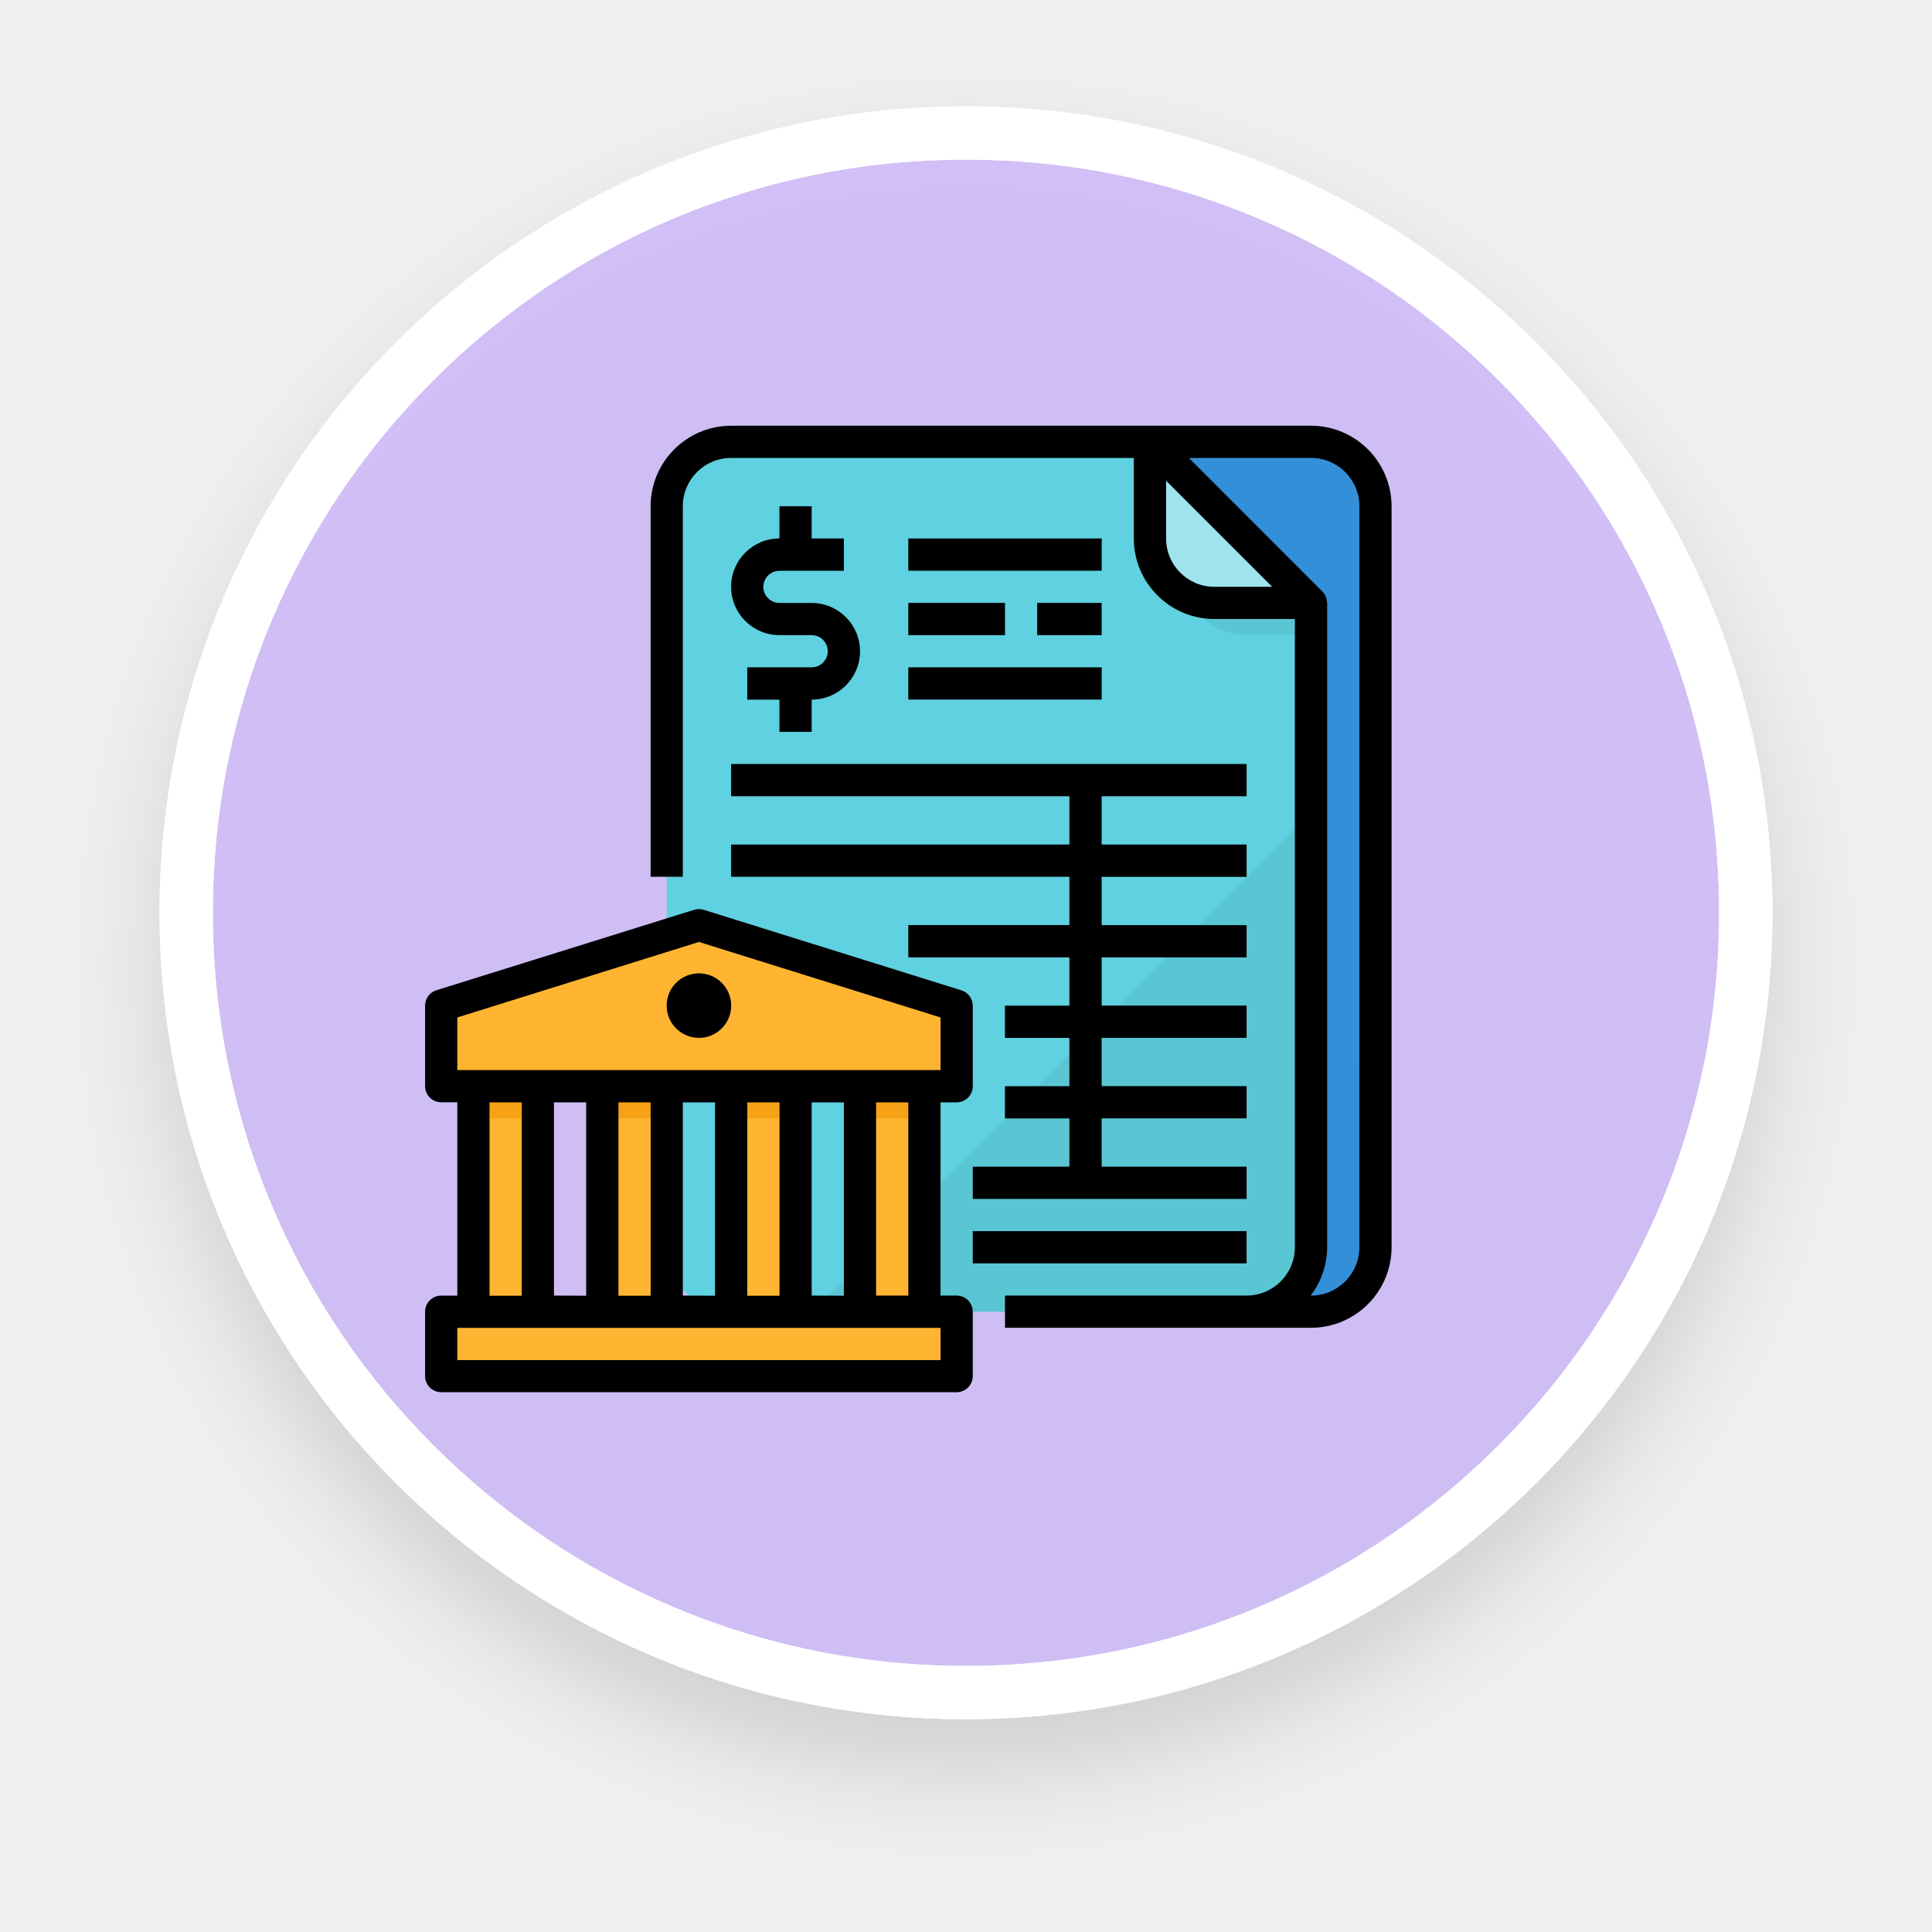
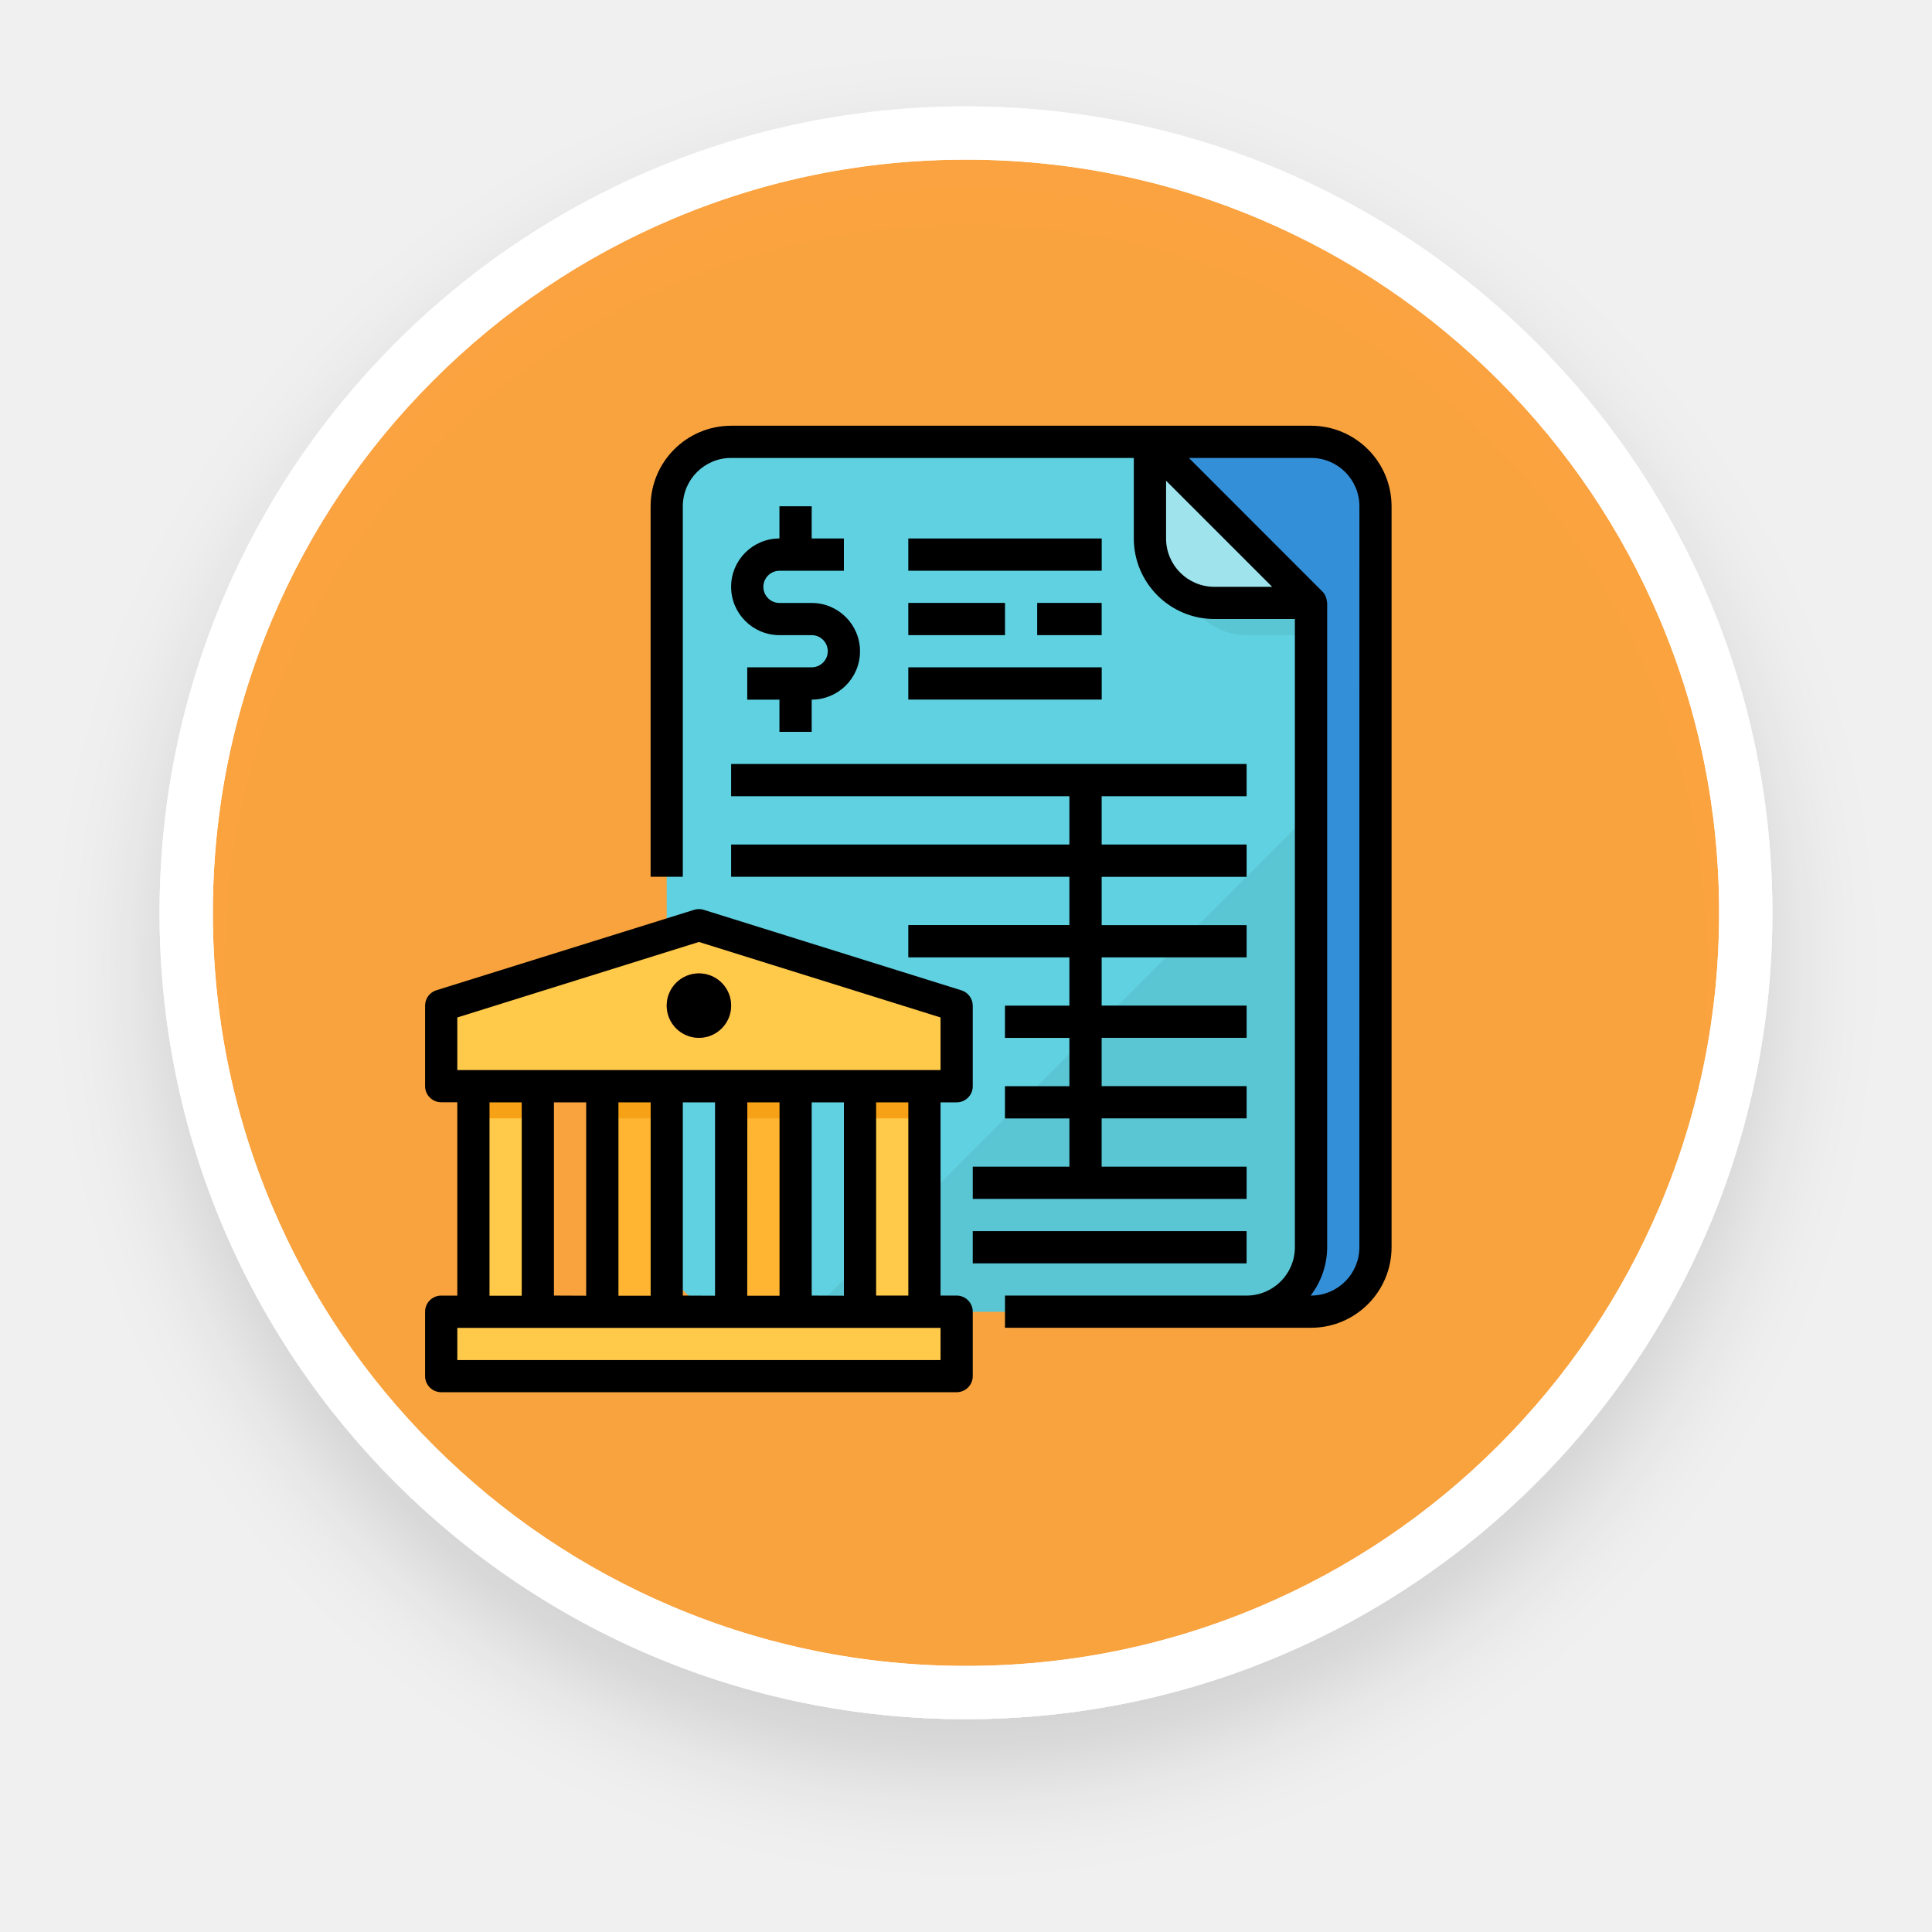
<svg xmlns="http://www.w3.org/2000/svg" width="108.914" height="108.914" viewBox="0 0 108.914 108.914">
  <defs>
-     <filter id="Trazado_874925" x="0" y="0" width="108.914" height="108.914" filterUnits="userSpaceOnUse">
+     <filter id="Path_874925" x="0" y="0" width="108.914" height="108.914" filterUnits="userSpaceOnUse">
      <feOffset dy="3" input="SourceAlpha" />
      <feGaussianBlur stdDeviation="3" result="blur" />
      <feFlood flood-opacity="0.161" />
      <feComposite operator="in" in2="blur" />
      <feComposite in="SourceGraphic" />
    </filter>
  </defs>
-   <g id="Grupo_1113404" data-name="Grupo 1113404" transform="translate(-1697.325 8924)">
-     <g id="Grupo_1112716" data-name="Grupo 1112716" transform="translate(897.824 -10870.211)">
-       <g id="Grupo_1109835" data-name="Grupo 1109835">
-         <g id="Grupo_1107913" data-name="Grupo 1107913" transform="translate(808.5 1952.211)">
-           <g transform="matrix(1, 0, 0, 1, -9, -6)" filter="url(#Trazado_874925)">
-             <g id="Trazado_874925-2" data-name="Trazado 874925" transform="translate(9 6)" fill="#cdb9f8" opacity="0.859">
+   <g id="Group_1201376" data-name="Group 1201376" transform="translate(-1697.325 8924)">
+     <g id="Group_1112716" data-name="Group 1112716" transform="translate(897.824 -10870.211)">
+       <g id="Group_1109835" data-name="Group 1109835">
+         <g id="Group_1107913" data-name="Group 1107913" transform="translate(808.5 1952.211)">
+           <g transform="matrix(1, 0, 0, 1, -9, -6)" filter="url(#Path_874925)">
+             <g id="Path_874925-2" data-name="Path 874925" transform="translate(9 6)" fill="#fd9826" opacity="0.859">
              <path d="M 45.457 89.414 C 39.522 89.414 33.766 88.252 28.347 85.96 C 23.113 83.746 18.412 80.577 14.375 76.539 C 10.337 72.502 7.168 67.801 4.954 62.567 C 2.662 57.149 1.5 51.392 1.5 45.457 C 1.5 39.522 2.662 33.766 4.954 28.347 C 7.168 23.113 10.337 18.412 14.375 14.375 C 18.412 10.337 23.113 7.168 28.347 4.954 C 33.766 2.662 39.522 1.5 45.457 1.5 C 51.392 1.5 57.148 2.662 62.566 4.954 C 67.8 7.168 72.502 10.337 76.539 14.375 C 80.576 18.412 83.746 23.113 85.96 28.347 C 88.252 33.766 89.414 39.522 89.414 45.457 C 89.414 51.392 88.252 57.149 85.96 62.567 C 83.746 67.801 80.576 72.502 76.539 76.539 C 72.502 80.577 67.8 83.746 62.566 85.96 C 57.148 88.252 51.392 89.414 45.457 89.414 Z" stroke="none" />
              <path d="M 45.457 3 C 39.724 3 34.164 4.122 28.932 6.335 C 23.876 8.473 19.335 11.535 15.435 15.435 C 11.535 19.335 8.473 23.876 6.335 28.932 C 4.122 34.164 3 39.724 3 45.457 C 3 51.19 4.122 56.75 6.335 61.982 C 8.473 67.038 11.535 71.579 15.435 75.479 C 19.335 79.379 23.876 82.441 28.932 84.579 C 34.164 86.792 39.724 87.914 45.457 87.914 C 51.19 87.914 56.75 86.792 61.982 84.579 C 67.037 82.441 71.578 79.379 75.478 75.479 C 79.378 71.579 82.44 67.038 84.578 61.982 C 86.791 56.75 87.914 51.19 87.914 45.457 C 87.914 39.724 86.791 34.164 84.578 28.932 C 82.44 23.876 79.378 19.335 75.478 15.435 C 71.578 11.535 67.037 8.473 61.982 6.335 C 56.75 4.122 51.19 3 45.457 3 M 45.457 0 C 70.562 0 90.914 20.352 90.914 45.457 L 90.914 45.457 C 90.914 70.562 70.562 90.914 45.457 90.914 C 20.352 90.914 0 70.562 0 45.457 L 0 45.457 C 0 20.352 20.352 0 45.457 0 Z" stroke="none" fill="#fff" />
            </g>
          </g>
-           <g id="Trazado_874923" data-name="Trazado 874923" transform="translate(0 0)" fill="none">
+           <g id="Path_874923" data-name="Path 874923" transform="translate(0 0)" fill="none">
            <path d="M45.457,0A45.457,45.457,0,0,1,90.914,45.457h0A45.457,45.457,0,0,1,0,45.457H0A45.457,45.457,0,0,1,45.457,0Z" stroke="none" />
            <path d="M 45.457 3 C 39.724 3 34.164 4.122 28.932 6.335 C 23.876 8.473 19.335 11.535 15.435 15.435 C 11.535 19.335 8.473 23.876 6.335 28.932 C 4.122 34.164 3 39.724 3 45.457 C 3 51.19 4.122 56.75 6.335 61.982 C 8.473 67.038 11.535 71.579 15.435 75.479 C 19.335 79.379 23.876 82.441 28.932 84.579 C 34.164 86.792 39.724 87.914 45.457 87.914 C 51.19 87.914 56.75 86.792 61.982 84.579 C 67.037 82.441 71.578 79.379 75.478 75.479 C 79.378 71.579 82.44 67.038 84.578 61.982 C 86.791 56.75 87.914 51.19 87.914 45.457 C 87.914 39.724 86.791 34.164 84.578 28.932 C 82.44 23.876 79.378 19.335 75.478 15.435 C 71.578 11.535 67.037 8.473 61.982 6.335 C 56.75 4.122 51.19 3 45.457 3 M 45.457 0 C 70.562 0 90.914 20.352 90.914 45.457 L 90.914 45.457 C 90.914 70.562 70.562 90.914 45.457 90.914 C 20.352 90.914 0 70.562 0 45.457 L 0 45.457 C 0 20.352 20.352 0 45.457 0 Z" stroke="none" fill="#fff" />
          </g>
        </g>
      </g>
    </g>
-     <g id="Grupo_1113403" data-name="Grupo 1113403" transform="translate(1721.289 -8900)">
-       <path id="Trazado_906749" data-name="Trazado 906749" d="M369.081,8H360V57.036h9.081a3.632,3.632,0,0,0,3.632-3.632V11.632A3.632,3.632,0,0,0,369.081,8Zm0,0" transform="translate(-319.137 -7.092)" fill="#348fd9" />
-       <path id="Trazado_906750" data-name="Trazado 906750" d="M147.242,8h-23.61A3.632,3.632,0,0,0,120,11.632V53.4a3.632,3.632,0,0,0,3.632,3.632h29.058a3.632,3.632,0,0,0,3.632-3.632V17.081Zm0,0" transform="translate(-106.379 -7.092)" fill="#60d1e0" />
-       <path id="Trazado_906751" data-name="Trazado 906751" d="M192,220.15h24.518a3.632,3.632,0,0,0,3.632-3.632V192Zm0,0" transform="translate(-170.206 -170.206)" fill="#5ac6d4" />
-       <path id="Trazado_906752" data-name="Trazado 906752" d="M379.632,33.081h3.632V31.265L376,24v5.448A3.632,3.632,0,0,0,379.632,33.081Zm0,0" transform="translate(-333.321 -21.276)" fill="#5ac6d4" />
-       <path id="Trazado_906753" data-name="Trazado 906753" d="M369.081,17.081h-5.448A3.632,3.632,0,0,1,360,13.448V8Zm0,0" transform="translate(-319.137 -7.092)" fill="#9fe4ed" />
-       <g id="Grupo_1113402" data-name="Grupo 1113402" transform="translate(17.253 4.54)">
-         <path id="Trazado_906754" data-name="Trazado 906754" d="M156.54,45.448h-1.816a.908.908,0,1,1,0-1.816h3.632V41.816H156.54V40h-1.816v1.816a2.724,2.724,0,0,0,0,5.448h1.816a.908.908,0,0,1,0,1.816h-3.632V50.9h1.816v1.816h1.816V50.9a2.724,2.724,0,0,0,0-5.448Zm0,0" transform="translate(-152 -40)" fill="#3fb7c7" />
-         <path id="Trazado_906755" data-name="Trazado 906755" d="M240,56h10.9v1.816H240Zm0,0" transform="translate(-230.011 -54.184)" fill="#3fb7c7" />
-         <path id="Trazado_906756" data-name="Trazado 906756" d="M240,88h5.448v1.816H240Zm0,0" transform="translate(-230.011 -82.552)" fill="#3fb7c7" />
-         <path id="Trazado_906757" data-name="Trazado 906757" d="M304,88h3.632v1.816H304Zm0,0" transform="translate(-286.747 -82.552)" fill="#3fb7c7" />
-         <path id="Trazado_906758" data-name="Trazado 906758" d="M240,120h10.9v1.816H240Zm0,0" transform="translate(-230.011 -110.919)" fill="#3fb7c7" />
-         <path id="Trazado_906759" data-name="Trazado 906759" d="M181.058,169.816V168H152v1.816h19.07v2.724H152v1.816h19.07v2.724h-9.081V178.9h9.081v2.724h-3.632v1.816h3.632v2.724h-3.632v1.816h3.632V190.7h-5.448v1.816h15.437V190.7h-8.173v-2.724h8.173v-1.816h-8.173v-2.724h8.173v-1.816h-8.173V178.9h8.173v-1.816h-8.173v-2.724h8.173V172.54h-8.173v-2.724Zm0,0" transform="translate(-152 -153.471)" fill="#3fb7c7" />
-         <path id="Trazado_906760" data-name="Trazado 906760" d="M272,400h15.437v1.816H272Zm0,0" transform="translate(-258.379 -359.137)" fill="#3fb7c7" />
+     <g id="Group_1113403" data-name="Group 1113403" transform="translate(1721.289 -8900)">
+       <path id="Path_906749" data-name="Path 906749" d="M369.081,8H360V57.036h9.081a3.632,3.632,0,0,0,3.632-3.632V11.632A3.632,3.632,0,0,0,369.081,8Zm0,0" transform="translate(-319.137 -7.092)" fill="#348fd9" />
+       <path id="Path_906750" data-name="Path 906750" d="M147.242,8h-23.61A3.632,3.632,0,0,0,120,11.632V53.4a3.632,3.632,0,0,0,3.632,3.632h29.058a3.632,3.632,0,0,0,3.632-3.632V17.081Zm0,0" transform="translate(-106.379 -7.092)" fill="#60d1e0" />
+       <path id="Path_906751" data-name="Path 906751" d="M192,220.15h24.518a3.632,3.632,0,0,0,3.632-3.632V192Zm0,0" transform="translate(-170.206 -170.206)" fill="#5ac6d4" />
+       <path id="Path_906752" data-name="Path 906752" d="M379.632,33.081h3.632V31.265L376,24v5.448A3.632,3.632,0,0,0,379.632,33.081Zm0,0" transform="translate(-333.321 -21.276)" fill="#5ac6d4" />
+       <path id="Path_906753" data-name="Path 906753" d="M369.081,17.081h-5.448A3.632,3.632,0,0,1,360,13.448V8Zm0,0" transform="translate(-319.137 -7.092)" fill="#9fe4ed" />
+       <g id="Group_1113402" data-name="Group 1113402" transform="translate(17.253 4.54)">
+         <path id="Path_906754" data-name="Path 906754" d="M156.54,45.448h-1.816a.908.908,0,1,1,0-1.816h3.632V41.816H156.54V40h-1.816v1.816a2.724,2.724,0,0,0,0,5.448h1.816a.908.908,0,0,1,0,1.816h-3.632V50.9h1.816v1.816h1.816V50.9a2.724,2.724,0,0,0,0-5.448Zm0,0" transform="translate(-152 -40)" fill="#3fb7c7" />
+         <path id="Path_906755" data-name="Path 906755" d="M240,56h10.9v1.816H240Zm0,0" transform="translate(-230.011 -54.184)" fill="#3fb7c7" />
+         <path id="Path_906756" data-name="Path 906756" d="M240,88h5.448v1.816H240Zm0,0" transform="translate(-230.011 -82.552)" fill="#3fb7c7" />
+         <path id="Path_906757" data-name="Path 906757" d="M304,88h3.632v1.816H304Zm0,0" transform="translate(-286.747 -82.552)" fill="#3fb7c7" />
+         <path id="Path_906758" data-name="Path 906758" d="M240,120h10.9v1.816H240Zm0,0" transform="translate(-230.011 -110.919)" fill="#3fb7c7" />
+         <path id="Path_906759" data-name="Path 906759" d="M181.058,169.816V168H152v1.816h19.07v2.724H152v1.816h19.07v2.724h-9.081V178.9h9.081v2.724h-3.632v1.816h3.632v2.724h-3.632v1.816h3.632V190.7h-5.448v1.816h15.437V190.7h-8.173v-2.724h8.173v-1.816h-8.173v-2.724h8.173v-1.816h-8.173V178.9h8.173v-1.816h-8.173v-2.724h8.173V172.54h-8.173v-2.724Zm0,0" transform="translate(-152 -153.471)" fill="#3fb7c7" />
+         <path id="Path_906760" data-name="Path 906760" d="M272,400h15.437v1.816H272Zm0,0" transform="translate(-258.379 -359.137)" fill="#3fb7c7" />
      </g>
-       <path id="Trazado_906761" data-name="Trazado 906761" d="M8,440H37.058v3.632H8Zm0,0" transform="translate(-7.092 -390.056)" fill="#ffb531" />
-       <path id="Trazado_906762" data-name="Trazado 906762" d="M24,328h3.632v12.713H24Zm0,0" transform="translate(-21.276 -290.769)" fill="#ffb531" />
-       <path id="Trazado_906763" data-name="Trazado 906763" d="M88,328h3.632v12.713H88Zm0,0" transform="translate(-78.011 -290.769)" fill="#ffb531" />
-       <path id="Trazado_906764" data-name="Trazado 906764" d="M152,328h3.632v12.713H152Zm0,0" transform="translate(-134.747 -290.769)" fill="#ffb531" />
-       <path id="Trazado_906765" data-name="Trazado 906765" d="M216,328h3.632v12.713H216Zm0,0" transform="translate(-191.482 -290.769)" fill="#ffb531" />
-       <path id="Trazado_906766" data-name="Trazado 906766" d="M37.058,252.54,22.529,248,8,252.54v4.54H37.058Zm0,0" transform="translate(-7.092 -219.85)" fill="#ffb531" />
-       <path id="Trazado_906767" data-name="Trazado 906767" d="M123.632,273.816A1.816,1.816,0,1,1,121.816,272,1.816,1.816,0,0,1,123.632,273.816Zm0,0" transform="translate(-106.379 -241.126)" fill="#b0564c" />
-       <path id="Trazado_906768" data-name="Trazado 906768" d="M24,328h3.632v1.816H24Zm0,0" transform="translate(-21.276 -290.769)" fill="#f7a116" />
-       <path id="Trazado_906769" data-name="Trazado 906769" d="M88,328h3.632v1.816H88Zm0,0" transform="translate(-78.011 -290.769)" fill="#f7a116" />
-       <path id="Trazado_906770" data-name="Trazado 906770" d="M152,328h3.632v1.816H152Zm0,0" transform="translate(-134.747 -290.769)" fill="#f7a116" />
-       <path id="Trazado_906771" data-name="Trazado 906771" d="M216,328h3.632v1.816H216Zm0,0" transform="translate(-191.482 -290.769)" fill="#f7a116" />
-       <path id="Trazado_906772" data-name="Trazado 906772" d="M149.231,0H116.54A4.546,4.546,0,0,0,112,4.54V25.426h1.816V4.54a2.724,2.724,0,0,1,2.724-2.724h22.7v4.54a4.546,4.546,0,0,0,4.54,4.54h4.54V46.312a2.724,2.724,0,0,1-2.724,2.724H131.978v1.816h17.253a4.546,4.546,0,0,0,4.54-4.54V4.54A4.546,4.546,0,0,0,149.231,0Zm-5.448,9.081a2.724,2.724,0,0,1-2.724-2.724V3.1l5.98,5.981Zm8.173,37.231a2.724,2.724,0,0,1-2.724,2.724h-.023a4.5,4.5,0,0,0,.932-2.724V9.989c0-.02-.01-.037-.012-.057a.853.853,0,0,0-.046-.233c-.01-.029-.017-.057-.03-.086a.893.893,0,0,0-.181-.266l-7.527-7.531h6.889a2.724,2.724,0,0,1,2.724,2.724Zm0,0" transform="translate(-99.287)" />
-       <path id="Trazado_906773" data-name="Trazado 906773" d="M152,172.54v1.816h19.07v2.724h-9.081V178.9h9.081v2.724h-3.632v1.816h3.632v2.724h-3.632v1.816h3.632V190.7h-5.448v1.816h15.437V190.7h-8.173v-2.724h8.173v-1.816h-8.173v-2.724h8.173v-1.816h-8.173V178.9h8.173v-1.816h-8.173v-2.724h8.173V172.54h-8.173v-2.724h8.173V168H152v1.816h19.07v2.724Zm0,0" transform="translate(-134.747 -148.93)" />
-       <path id="Trazado_906774" data-name="Trazado 906774" d="M272,400h15.437v1.816H272Zm0,0" transform="translate(-241.126 -354.596)" />
-       <path id="Trazado_906775" data-name="Trazado 906775" d="M240,56h10.9v1.816H240Zm0,0" transform="translate(-212.758 -49.643)" />
-       <path id="Trazado_906776" data-name="Trazado 906776" d="M240,88h5.448v1.816H240Zm0,0" transform="translate(-212.758 -78.011)" />
-       <path id="Trazado_906777" data-name="Trazado 906777" d="M304,88h3.632v1.816H304Zm0,0" transform="translate(-269.493 -78.011)" />
-       <path id="Trazado_906778" data-name="Trazado 906778" d="M240,120h10.9v1.816H240Zm0,0" transform="translate(-212.758 -106.379)" />
-       <path id="Trazado_906779" data-name="Trazado 906779" d="M29.966,261.792h-.908V250.9h.908a.908.908,0,0,0,.908-.908v-4.54a.908.908,0,0,0-.636-.866l-14.529-4.54a.905.905,0,0,0-.544,0L.636,244.58a.908.908,0,0,0-.636.866v4.54a.908.908,0,0,0,.908.908h.908v10.9H.908A.908.908,0,0,0,0,262.7v3.632a.908.908,0,0,0,.908.908H29.966a.908.908,0,0,0,.908-.908V262.7A.908.908,0,0,0,29.966,261.792Zm-2.724,0H25.426V250.9h1.816Zm-5.448,0V250.9H23.61v10.9Zm-7.265,0V250.9h1.816v10.9Zm-7.265,0V250.9H9.081v10.9ZM10.9,250.9h1.816v10.9H10.9Zm7.265,0h1.816v10.9H18.161ZM1.816,246.114l13.621-4.256,13.621,4.256v2.965H1.816ZM3.632,250.9H5.448v10.9H3.632Zm25.426,14.529H1.816v-1.816H29.058Zm0,0" transform="translate(0 -212.756)" />
-       <path id="Trazado_906780" data-name="Trazado 906780" d="M123.632,273.816A1.816,1.816,0,1,1,121.816,272,1.816,1.816,0,0,1,123.632,273.816Zm0,0" transform="translate(-106.379 -241.126)" />
-       <path id="Trazado_906781" data-name="Trazado 906781" d="M154.724,40v1.816a2.724,2.724,0,0,0,0,5.448h1.816a.908.908,0,0,1,0,1.816h-3.632V50.9h1.816v1.816h1.816V50.9a2.724,2.724,0,0,0,0-5.448h-1.816a.908.908,0,1,1,0-1.816h3.632V41.816H156.54V40Zm0,0" transform="translate(-134.747 -35.46)" />
+       <path id="Path_906761" data-name="Path 906761" d="M8,440H37.058v3.632H8Zm0,0" transform="translate(-7.092 -390.056)" fill="#ffc94a" />
+       <path id="Path_906762" data-name="Path 906762" d="M24,328h3.632v12.713H24Zm0,0" transform="translate(-21.276 -290.769)" fill="#ffc94a" />
+       <path id="Path_906763" data-name="Path 906763" d="M88,328h3.632v12.713H88Zm0,0" transform="translate(-78.011 -290.769)" fill="#ffb531" />
+       <path id="Path_906764" data-name="Path 906764" d="M152,328h3.632v12.713H152Zm0,0" transform="translate(-134.747 -290.769)" fill="#ffb531" />
+       <path id="Path_906765" data-name="Path 906765" d="M216,328h3.632v12.713H216Zm0,0" transform="translate(-191.482 -290.769)" fill="#ffc94a" />
+       <path id="Path_906766" data-name="Path 906766" d="M37.058,252.54,22.529,248,8,252.54v4.54H37.058Zm0,0" transform="translate(-7.092 -219.85)" fill="#ffc94a" />
+       <path id="Path_906767" data-name="Path 906767" d="M123.632,273.816A1.816,1.816,0,1,1,121.816,272,1.816,1.816,0,0,1,123.632,273.816Zm0,0" transform="translate(-106.379 -241.126)" fill="#b0564c" />
+       <path id="Path_906768" data-name="Path 906768" d="M24,328h3.632v1.816H24Zm0,0" transform="translate(-21.276 -290.769)" fill="#f7a116" />
+       <path id="Path_906769" data-name="Path 906769" d="M88,328h3.632v1.816H88Zm0,0" transform="translate(-78.011 -290.769)" fill="#f7a116" />
+       <path id="Path_906770" data-name="Path 906770" d="M152,328h3.632v1.816H152Zm0,0" transform="translate(-134.747 -290.769)" fill="#f7a116" />
+       <path id="Path_906771" data-name="Path 906771" d="M216,328h3.632v1.816H216Zm0,0" transform="translate(-191.482 -290.769)" fill="#f7a116" />
+       <path id="Path_906772" data-name="Path 906772" d="M149.231,0H116.54A4.546,4.546,0,0,0,112,4.54V25.426h1.816V4.54a2.724,2.724,0,0,1,2.724-2.724h22.7v4.54a4.546,4.546,0,0,0,4.54,4.54h4.54V46.312a2.724,2.724,0,0,1-2.724,2.724H131.978v1.816h17.253a4.546,4.546,0,0,0,4.54-4.54V4.54A4.546,4.546,0,0,0,149.231,0Zm-5.448,9.081a2.724,2.724,0,0,1-2.724-2.724V3.1l5.98,5.981Zm8.173,37.231a2.724,2.724,0,0,1-2.724,2.724h-.023a4.5,4.5,0,0,0,.932-2.724V9.989c0-.02-.01-.037-.012-.057a.853.853,0,0,0-.046-.233c-.01-.029-.017-.057-.03-.086a.893.893,0,0,0-.181-.266l-7.527-7.531h6.889a2.724,2.724,0,0,1,2.724,2.724Zm0,0" transform="translate(-99.287)" />
+       <path id="Path_906773" data-name="Path 906773" d="M152,172.54v1.816h19.07v2.724h-9.081V178.9h9.081v2.724h-3.632v1.816h3.632v2.724h-3.632v1.816h3.632V190.7h-5.448v1.816h15.437V190.7h-8.173v-2.724h8.173v-1.816h-8.173v-2.724h8.173v-1.816h-8.173V178.9h8.173v-1.816h-8.173v-2.724h8.173V172.54h-8.173v-2.724h8.173V168H152v1.816h19.07v2.724Zm0,0" transform="translate(-134.747 -148.93)" />
+       <path id="Path_906774" data-name="Path 906774" d="M272,400h15.437v1.816H272Zm0,0" transform="translate(-241.126 -354.596)" />
+       <path id="Path_906775" data-name="Path 906775" d="M240,56h10.9v1.816H240Zm0,0" transform="translate(-212.758 -49.643)" />
+       <path id="Path_906776" data-name="Path 906776" d="M240,88h5.448v1.816H240Zm0,0" transform="translate(-212.758 -78.011)" />
+       <path id="Path_906777" data-name="Path 906777" d="M304,88h3.632v1.816H304Zm0,0" transform="translate(-269.493 -78.011)" />
+       <path id="Path_906778" data-name="Path 906778" d="M240,120h10.9v1.816H240Zm0,0" transform="translate(-212.758 -106.379)" />
+       <path id="Path_906779" data-name="Path 906779" d="M29.966,261.792h-.908V250.9h.908a.908.908,0,0,0,.908-.908v-4.54a.908.908,0,0,0-.636-.866l-14.529-4.54a.905.905,0,0,0-.544,0L.636,244.58a.908.908,0,0,0-.636.866v4.54a.908.908,0,0,0,.908.908h.908v10.9H.908A.908.908,0,0,0,0,262.7v3.632a.908.908,0,0,0,.908.908H29.966a.908.908,0,0,0,.908-.908V262.7A.908.908,0,0,0,29.966,261.792Zm-2.724,0H25.426V250.9h1.816Zm-5.448,0V250.9H23.61v10.9Zm-7.265,0V250.9h1.816v10.9Zm-7.265,0V250.9H9.081v10.9ZM10.9,250.9h1.816v10.9H10.9Zm7.265,0h1.816v10.9H18.161ZM1.816,246.114l13.621-4.256,13.621,4.256v2.965H1.816ZM3.632,250.9H5.448v10.9H3.632Zm25.426,14.529H1.816v-1.816H29.058Zm0,0" transform="translate(0 -212.756)" />
+       <path id="Path_906780" data-name="Path 906780" d="M123.632,273.816A1.816,1.816,0,1,1,121.816,272,1.816,1.816,0,0,1,123.632,273.816Zm0,0" transform="translate(-106.379 -241.126)" />
+       <path id="Path_906781" data-name="Path 906781" d="M154.724,40v1.816a2.724,2.724,0,0,0,0,5.448h1.816a.908.908,0,0,1,0,1.816h-3.632V50.9h1.816v1.816h1.816V50.9a2.724,2.724,0,0,0,0-5.448h-1.816a.908.908,0,1,1,0-1.816h3.632V41.816H156.54V40Zm0,0" transform="translate(-134.747 -35.46)" />
    </g>
  </g>
</svg>
